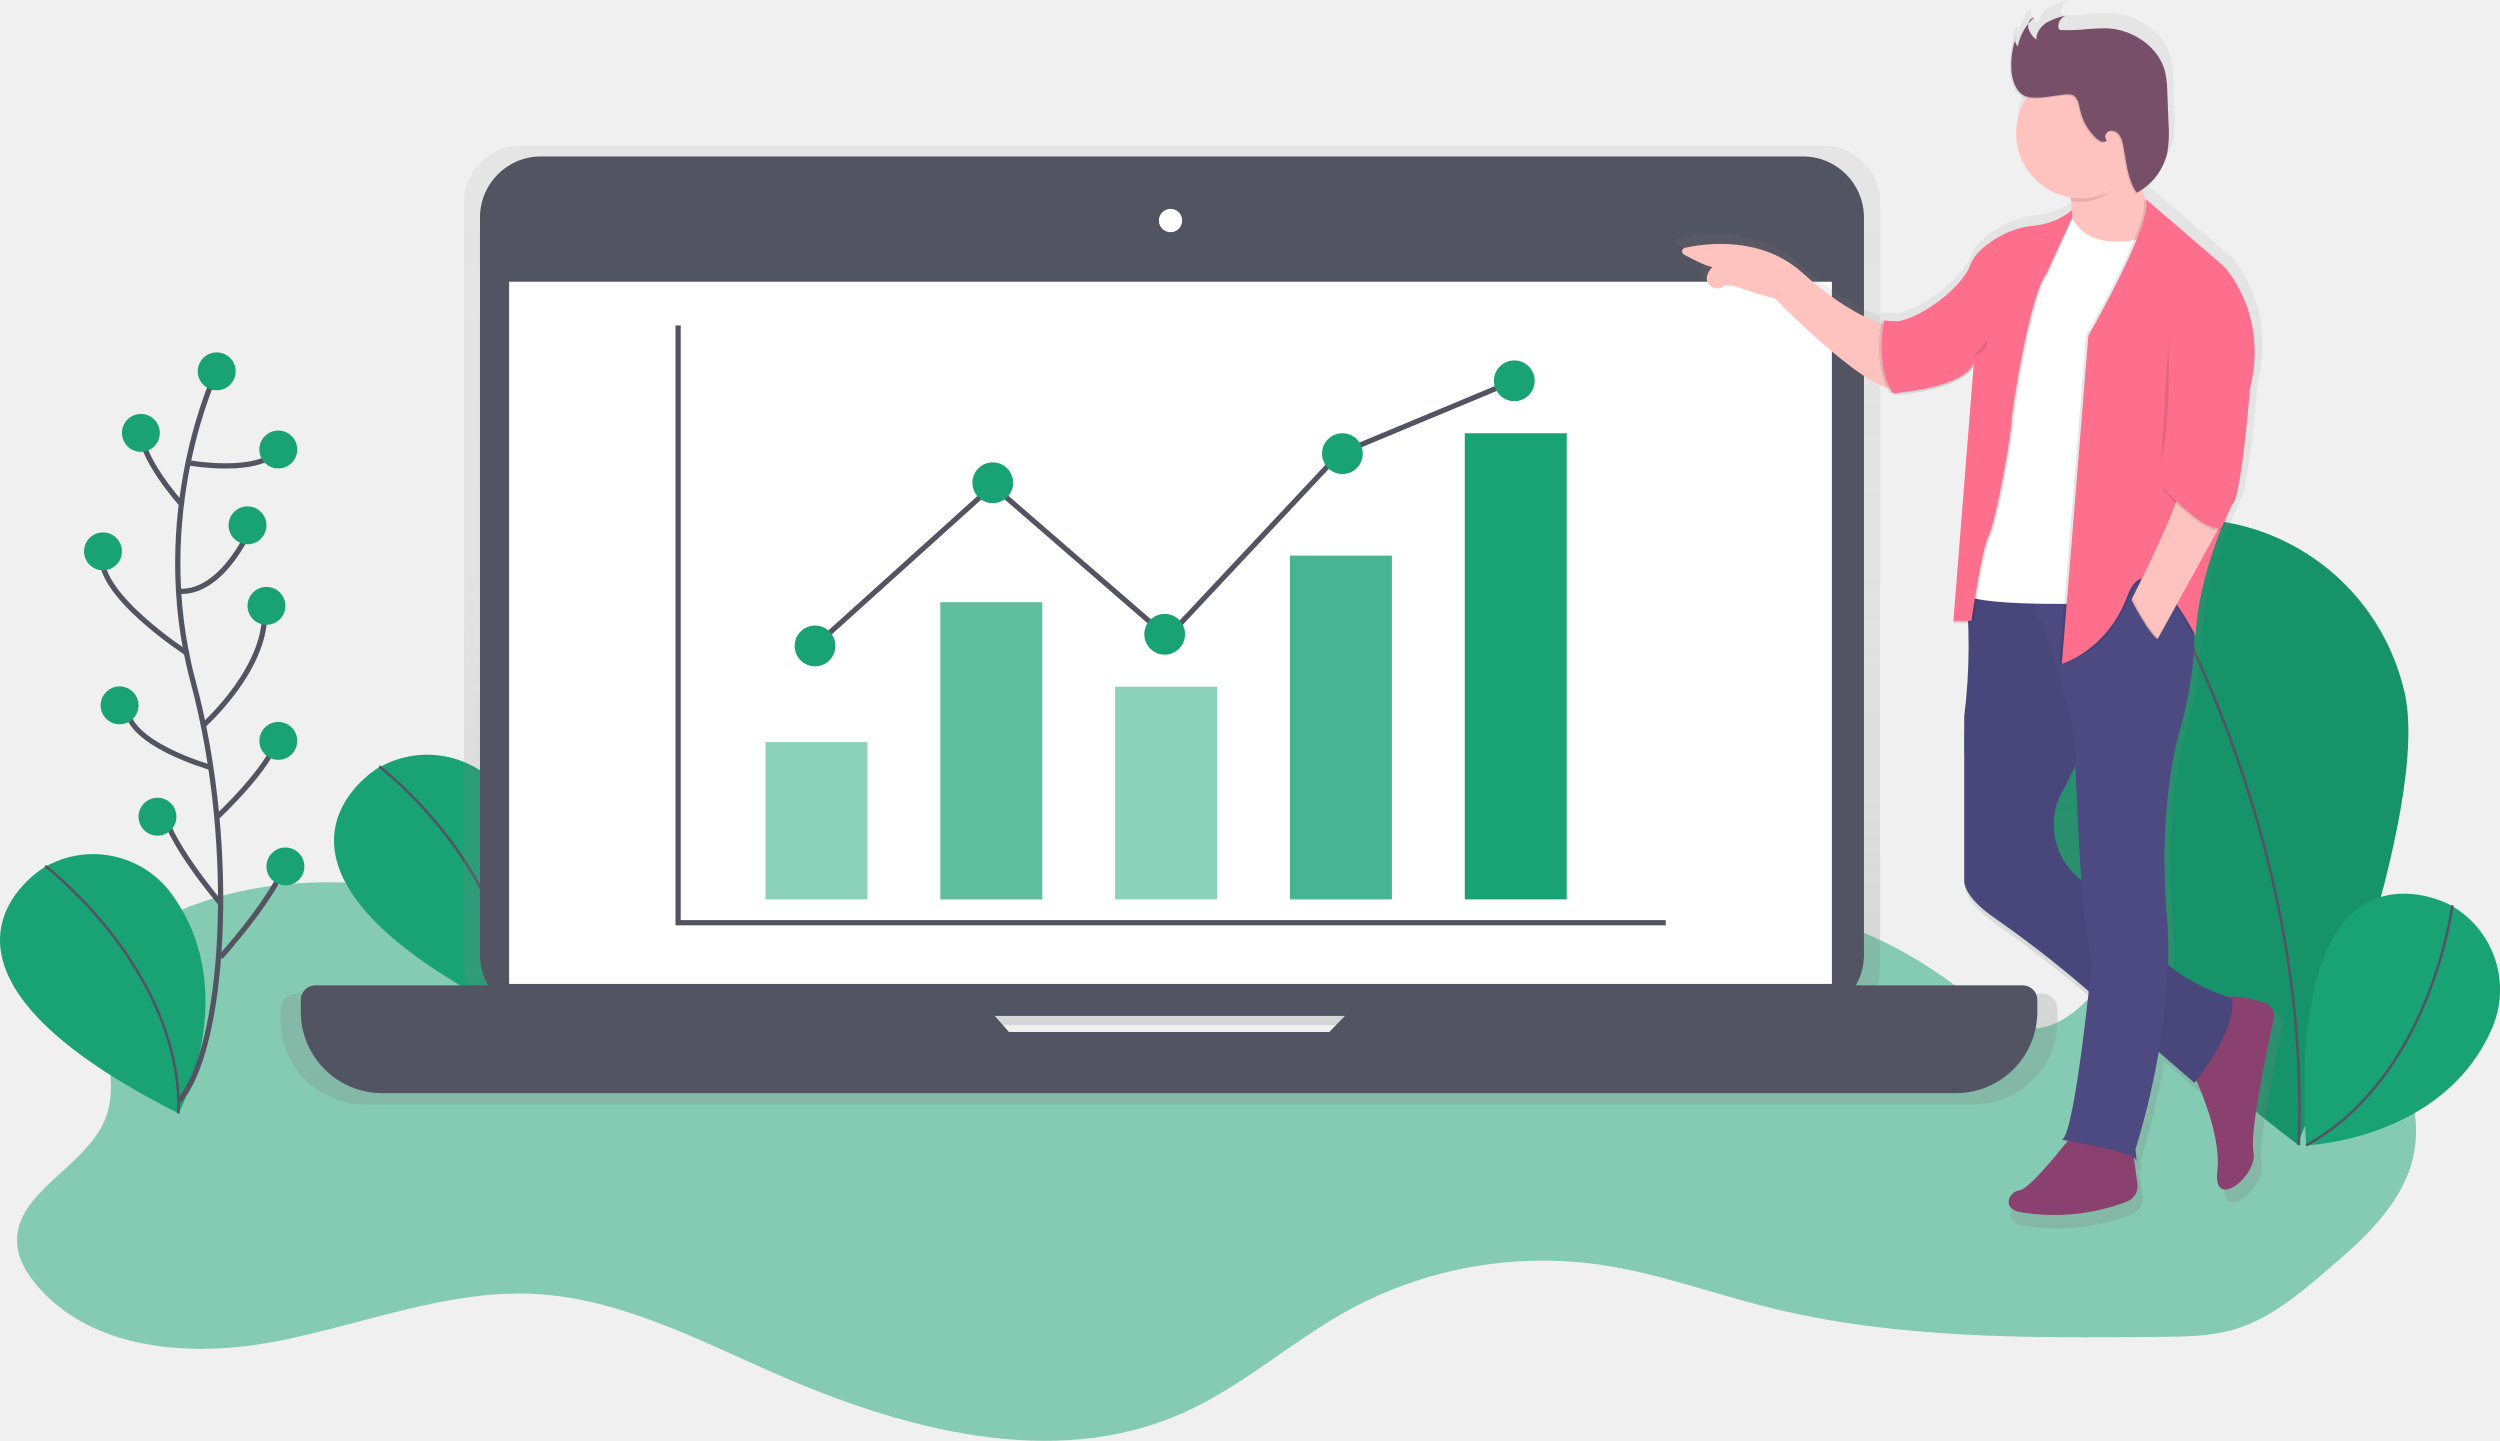
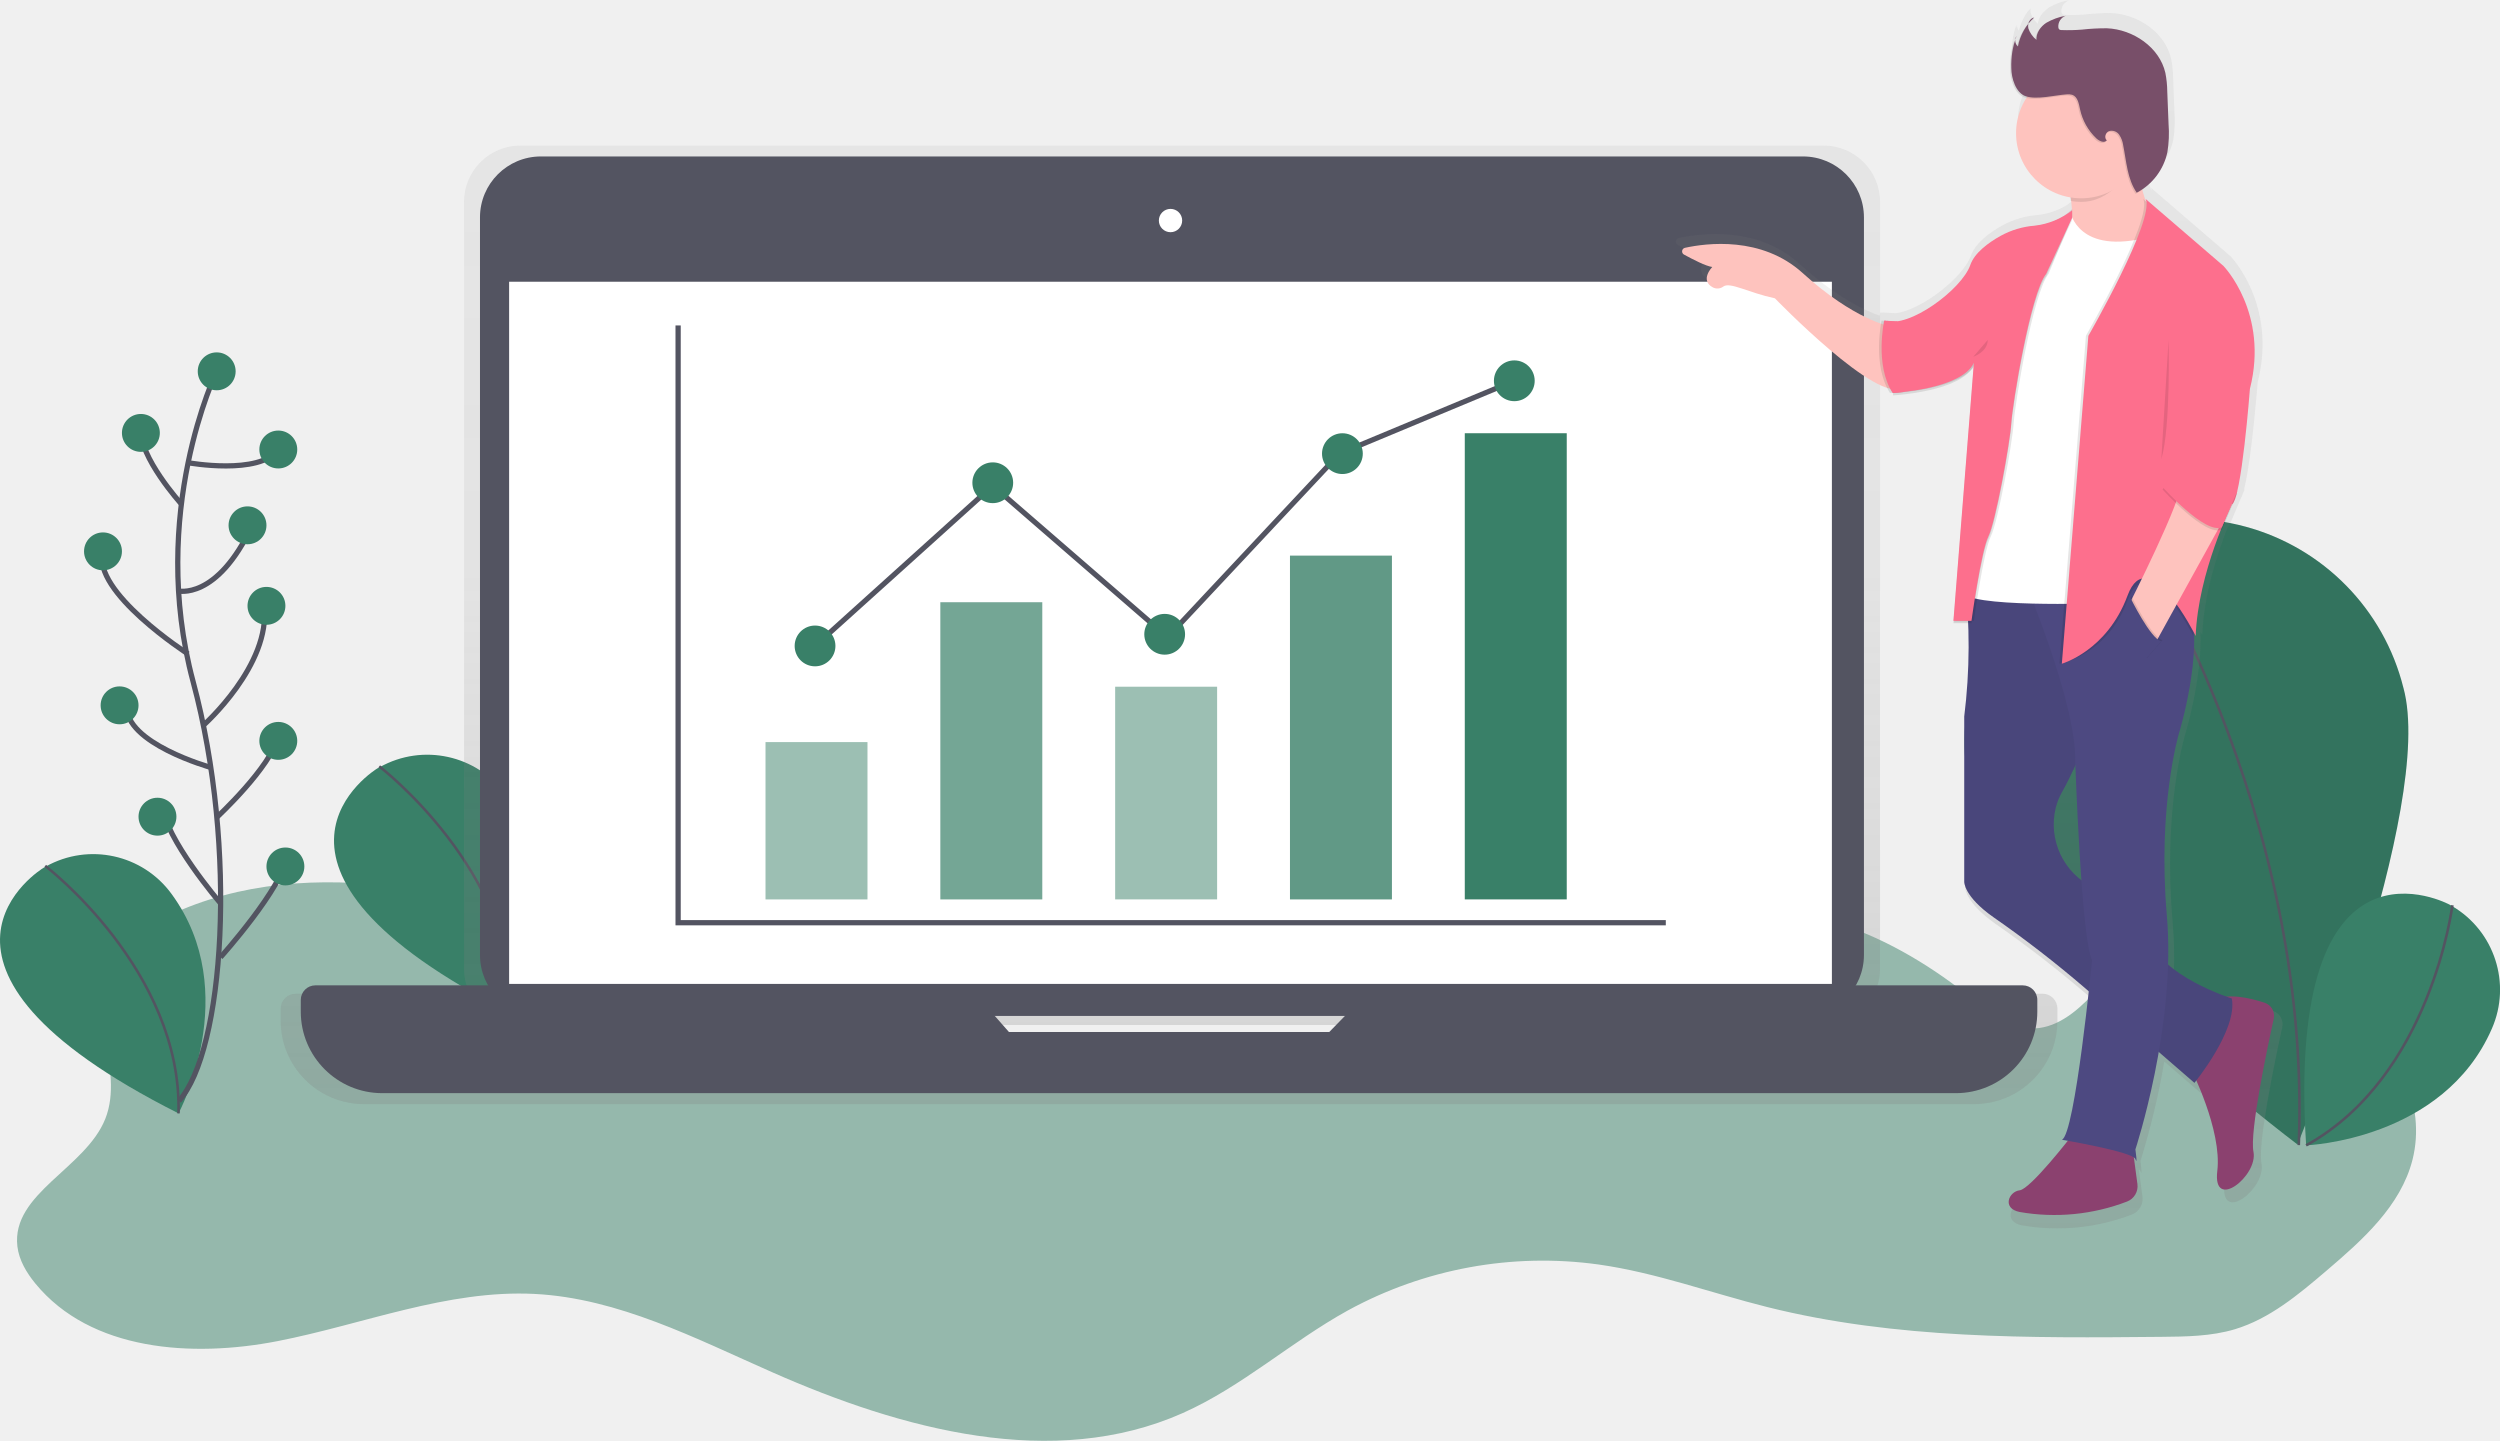
<svg xmlns="http://www.w3.org/2000/svg" xmlns:xlink="http://www.w3.org/1999/xlink" id="02a143c3-6017-4373-a226-06a05c845178" data-name="Layer 1" width="954" height="549.86" viewBox="0 0 954 549.86">
  <defs>
    <linearGradient id="6beaf3f8-3e45-4d0f-940e-4f825d2ab248" x1="569.11" y1="596.37" x2="569.11" y2="230.62" gradientUnits="userSpaceOnUse">
      <stop offset="0" stop-color="gray" stop-opacity="0.25" />
      <stop offset="0.54" stop-color="gray" stop-opacity="0.12" />
      <stop offset="1" stop-color="gray" stop-opacity="0.1" />
    </linearGradient>
    <linearGradient id="618658e0-5682-4211-900b-639feb09c488" x1="878.33" y1="643.77" x2="878.33" y2="175.07" xlink:href="#6beaf3f8-3e45-4d0f-940e-4f825d2ab248" />
  </defs>
-   <path d="M359.74,535.18c-57.68-19.93-123.63-36.8-177.52-8.16-6.83,3.63-13.56,8.2-17.24,15-9.72,17.89,5.73,41.09-1.8,60s-35.87,28.43-33.55,48.63c.61,5.28,3.47,10.06,6.84,14.18,21.11,25.79,59.81,28.4,92.52,22s64.7-19.67,98-18c32,1.65,61.44,17,90.76,29.92,49.43,21.84,107.16,37.51,156.55,15.56,22.63-10.06,41.34-27.19,63-39.15A155.06,155.06,0,0,1,733,657.6c22,3.1,43,10.9,64.53,16.28,48.9,12.21,99.94,11.81,150.33,11.33,9.38-.09,18.91-.2,27.9-2.88,13.31-4,24.29-13.21,34.86-22.22,13.89-11.83,28.52-24.83,33-42.52,5.29-21-5.66-43.32-21.9-57.59s-37-22.07-57.26-29.59c-5-1.84-10.34-3.71-15.46-2.32-3.36.92-6.19,3.16-8.7,5.57-14.38,13.84-26.53,37.25-46.14,33.49-7-1.34-12.73-6.21-18.27-10.71-29.58-24-69.37-42.53-105.07-29.27-26.11,9.7-44.54,34.61-71,43.4-18.82,6.26-39.27,3.55-59.07,4.77-28.8,1.76-56.83,11.94-85.67,11.32-73.54-1.58-134.81-71.9-208.05-65.2-5.74.52-12,1.84-15.52,6.38" transform="translate(-123 -175.07)" fill="#19a375" opacity="0.5" />
-   <path d="M267,468.29S205.89,505.18,318.58,562c0,0,24.83-46.1-2.62-83.69a37,37,0,0,0-48-10.52Z" transform="translate(-123 -175.07)" fill="#19a375" />
+   <path d="M359.74,535.18c-57.68-19.93-123.63-36.8-177.52-8.16-6.83,3.63-13.56,8.2-17.24,15-9.72,17.89,5.73,41.09-1.8,60s-35.87,28.43-33.55,48.63c.61,5.28,3.47,10.06,6.84,14.18,21.11,25.79,59.81,28.4,92.52,22s64.7-19.67,98-18c32,1.65,61.44,17,90.76,29.92,49.43,21.84,107.16,37.51,156.55,15.56,22.63-10.06,41.34-27.19,63-39.15A155.06,155.06,0,0,1,733,657.6c22,3.1,43,10.9,64.53,16.28,48.9,12.21,99.94,11.81,150.33,11.33,9.38-.09,18.91-.2,27.9-2.88,13.31-4,24.29-13.21,34.86-22.22,13.89-11.83,28.52-24.83,33-42.52,5.29-21-5.66-43.32-21.9-57.59s-37-22.07-57.26-29.59c-5-1.84-10.34-3.71-15.46-2.32-3.36.92-6.19,3.16-8.7,5.57-14.38,13.84-26.53,37.25-46.14,33.49-7-1.34-12.73-6.21-18.27-10.71-29.58-24-69.37-42.53-105.07-29.27-26.11,9.7-44.54,34.61-71,43.4-18.82,6.26-39.27,3.55-59.07,4.77-28.8,1.76-56.83,11.94-85.67,11.32-73.54-1.58-134.81-71.9-208.05-65.2-5.74.52-12,1.84-15.52,6.38" transform="translate(-123 -175.07)" fill="#398068" opacity="0.5" />
+   <path d="M267,468.29S205.89,505.18,318.58,562c0,0,24.83-46.1-2.62-83.69a37,37,0,0,0-48-10.52Z" transform="translate(-123 -175.07)" fill="#398068" />
  <path d="M267.73,467.52s52.32,40,50.86,94.45" transform="translate(-123 -175.07)" fill="none" stroke="#535461" stroke-miterlimit="10" />
-   <path d="M1040.15,437.56c12.38,45.27-40.43,174.24-40.43,174.24S888.6,527.67,876.21,482.4a85,85,0,1,1,163.93-44.85Z" transform="translate(-123 -175.07)" fill="#19a375" />
+   <path d="M1040.15,437.56c12.38,45.27-40.43,174.24-40.43,174.24S888.6,527.67,876.21,482.4a85,85,0,1,1,163.93-44.85Z" transform="translate(-123 -175.07)" fill="#398068" />
  <path d="M1040.15,437.56c12.38,45.27-40.43,174.24-40.43,174.24S888.6,527.67,876.21,482.4a85,85,0,1,1,163.93-44.85Z" transform="translate(-123 -175.07)" opacity="0.1" />
  <path d="M936.21,378.27s69.17,104.42,64,233.78" transform="translate(-123 -175.07)" fill="none" stroke="#535461" stroke-miterlimit="10" />
-   <path d="M1057.8,520.3s-62.72-34.12-54.78,91.83c0,0,52.32-1.87,70.89-44.55a37,37,0,0,0-15.19-46.75Z" transform="translate(-123 -175.07)" fill="#19a375" />
+   <path d="M1057.8,520.3s-62.72-34.12-54.78,91.83c0,0,52.32-1.87,70.89-44.55a37,37,0,0,0-15.19-46.75Z" transform="translate(-123 -175.07)" fill="#398068" />
  <path d="M1058.83,520.52s-8.1,65.38-55.81,91.61" transform="translate(-123 -175.07)" fill="none" stroke="#535461" stroke-miterlimit="10" />
-   <path d="M139.56,506.26s-61.14,36.88,51.56,93.67c0,0,24.83-46.1-2.62-83.69a37,37,0,0,0-48-10.52Z" transform="translate(-123 -175.07)" fill="#19a375" />
+   <path d="M139.56,506.26s-61.14,36.88,51.56,93.67c0,0,24.83-46.1-2.62-83.69a37,37,0,0,0-48-10.52Z" transform="translate(-123 -175.07)" fill="#398068" />
  <path d="M140.26,505.49s52.32,40,50.86,94.45" transform="translate(-123 -175.07)" fill="none" stroke="#535461" stroke-miterlimit="10" />
  <path d="M902.43,554.27H838.18a21.42,21.42,0,0,0,2.24-9.57V252.14a21.51,21.51,0,0,0-21.51-21.51H321.58a21.51,21.51,0,0,0-21.51,21.51V544.71a21.42,21.42,0,0,0,2.24,9.57H235.79A5.69,5.69,0,0,0,230.1,560v4.59a31.82,31.82,0,0,0,31.82,31.82H876.3a31.82,31.82,0,0,0,31.82-31.82V560A5.69,5.69,0,0,0,902.43,554.27Zm-395.89,18.2L501,566.22H637.78l-6.1,6.26Z" transform="translate(-123 -175.07)" fill="url(#6beaf3f8-3e45-4d0f-940e-4f825d2ab248)" />
  <rect x="183.16" y="59.7" width="528.12" height="327.99" rx="23.26" ry="23.26" fill="#535461" />
  <rect x="194.28" y="107.51" width="504.77" height="267.95" fill="#fff" />
  <circle cx="446.67" cy="84.16" r="4.45" fill="#fff" />
  <path d="M647.6,551.08l-17.34,17.79H508l-15.67-17.79H243.34a5.56,5.56,0,0,0-5.56,5.56v4.48a31.1,31.1,0,0,0,31.1,31.1H869.34a31.1,31.1,0,0,0,31.1-31.1v-4.48a5.56,5.56,0,0,0-5.56-5.56Z" transform="translate(-123 -175.07)" fill="#535461" />
  <polyline points="258.77 124.19 258.77 352.11 635.67 352.11" fill="none" stroke="#535461" stroke-miterlimit="10" stroke-width="2" />
-   <rect x="292.12" y="283.18" width="38.91" height="60.04" fill="#19a375" opacity="0.5" />
-   <rect x="358.83" y="229.81" width="38.91" height="113.41" fill="#19a375" opacity="0.7" />
-   <rect x="425.54" y="262.05" width="38.91" height="81.16" fill="#19a375" opacity="0.5" />
-   <rect x="492.25" y="212.02" width="38.91" height="131.2" fill="#19a375" opacity="0.8" />
-   <rect x="558.96" y="165.32" width="38.91" height="177.89" fill="#19a375" />
+   <rect x="292.12" y="283.18" width="38.91" height="60.04" fill="#398068" opacity="0.5" />
+   <rect x="358.83" y="229.81" width="38.91" height="113.41" fill="#398068" opacity="0.7" />
+   <rect x="425.54" y="262.05" width="38.91" height="81.16" fill="#398068" opacity="0.5" />
+   <rect x="492.25" y="212.02" width="38.91" height="131.2" fill="#398068" opacity="0.8" />
+   <rect x="558.96" y="165.32" width="38.91" height="177.89" fill="#398068" />
  <polyline points="311.02 246.49 378.84 185.34 445.55 243.15 511.15 173.11 577.86 145.31" fill="none" stroke="#535461" stroke-miterlimit="10" stroke-width="2" />
-   <circle cx="311.02" cy="246.49" r="7.78" fill="#19a375" />
-   <circle cx="444.44" cy="242.04" r="7.78" fill="#19a375" />
-   <circle cx="512.26" cy="173.11" r="7.78" fill="#19a375" />
-   <circle cx="378.84" cy="184.22" r="7.78" fill="#19a375" />
-   <circle cx="577.86" cy="145.31" r="7.78" fill="#19a375" />
+   <circle cx="311.02" cy="246.49" r="7.78" fill="#398068" />
+   <circle cx="444.44" cy="242.04" r="7.78" fill="#398068" />
+   <circle cx="512.26" cy="173.11" r="7.78" fill="#398068" />
+   <circle cx="378.84" cy="184.22" r="7.78" fill="#398068" />
+   <circle cx="577.86" cy="145.31" r="7.78" fill="#398068" />
  <path d="M990.31,560.82c-4.1-1.35-10.18-2.91-15-2.36-4.59-1.67-15.38-6-22.75-12.52a164.07,164.07,0,0,0-.49-19.22c-3.77-42.87,4.71-71.13,4.71-71.13s6.66-21.56,5.93-39.45c.43.81.67,1.29.67,1.29.58-15.43,5.84-31.4,9.78-41.35a3.32,3.32,0,0,0,.44-.16L978,365.48a9.06,9.06,0,0,0,.83-1.93l.71-1.65-.21-.09c.07-.27.14-.56.21-.85h0c2.81-11.89,5-40.09,5-40.09,7.54-29.68-10.36-48-10.36-48l-30.38-26.14a3.85,3.85,0,0,1,.3,1.07l-.25-.22c-.43-1.23-.9-2.7-1.36-4.38a23.1,23.1,0,0,0,3-2.57,23.33,23.33,0,0,0,6.81-12.15,46.07,46.07,0,0,0,.45-11l-.5-12.61a40,40,0,0,0-.75-7.35c-2.29-10-12.54-17-22.83-17.46a83.45,83.45,0,0,0-9.8.52,65.93,65.93,0,0,1-8,.17,1.44,1.44,0,0,1-.86-.23,1.26,1.26,0,0,1-.37-.87,4.34,4.34,0,0,1,1.06-3.25,4,4,0,0,1,1.38-.79l-.73.17a4,4,0,0,1,1.2-.65,23.29,23.29,0,0,0-7.58,2.75,9.79,9.79,0,0,0-1.77,1.49,7.73,7.73,0,0,0-2.56,4.76,8.86,8.86,0,0,1-2.7-4,4,4,0,0,1,0-1.94q-.27.33-.52.68c0-.07,0-.14,0-.21a20.22,20.22,0,0,0-4,8.14,3.17,3.17,0,0,1-.72-2.34c-.15.47-.29.94-.42,1.41a3.26,3.26,0,0,1,0-.94,32.21,32.21,0,0,0-1.57,11.18c0,3.78,1.68,9.67,5.73,11,.21.07.42.12.64.17a25.43,25.43,0,0,0,17.15,38.84q.1.69.19,1.45l.16,0c.11,1,.2,2.1.26,3.22a21.67,21.67,0,0,1-3.34,2.68,27.54,27.54,0,0,1-11.12,3.68,33.1,33.1,0,0,0-13.37,4c-4.85,2.71-10.2,6.66-11.88,11.46-2.8,8-18.22,20.45-28.56,22l-3.68-.21-.27-.08v.07l-.9-.05-.05,0h-.24v.05l-.93-.05s-.09.43-.22,1.19c-5.2-1.79-16.25-6.75-30.63-19.8-16-14.53-37.65-11.67-46-9.84a1.43,1.43,0,0,0-.38,2.65c3.37,1.85,8.59,4.54,11,4.84,0,0-5,5.23.32,8a3.86,3.86,0,0,0,4-.39c2.58-1.89,9.75,2.39,20.14,4.62,0,0,29.32,30.34,43.88,35a20.93,20.93,0,0,0,1.11,1.93l.9-.07,0,.07H845l.11,1s22.64-1.19,30-9.41a11.79,11.79,0,0,0,1.43-1.53l-7.87,99h.07l-.07.94h5.79A218.25,218.25,0,0,1,872.89,449v64.54s-.3,5.68,11.5,14a441.06,441.06,0,0,1,35.72,27.69l1.43,1.24c-2.17,19.75-6.71,56.56-10.5,57.93l2.34.41c-4,5.07-15.36,19-18.82,19.37-4.24.47-7.07,7.07,0,8.48a79.21,79.21,0,0,0,42-4.14,6.41,6.41,0,0,0,4-6.82l-1.37-10.4a1.46,1.46,0,0,1,.6.63c.94,2.83,0-3.77,0-3.77a294.73,294.73,0,0,0,9.11-38l14,12.1s.28-.35.77-1c3.43,7.78,9.55,23.7,8.18,35.36-1.88,16,16,1.88,14.13-7.54-1.52-7.62,5.28-39.92,7.93-52A5.37,5.37,0,0,0,990.31,560.82Z" transform="translate(-123 -175.07)" fill="url(#618658e0-5682-4211-900b-639feb09c488)" />
  <path d="M844,299.49s-13.34-2.3-33.12-20.24c-15.65-14.19-36.76-11.4-44.9-9.61a1.39,1.39,0,0,0-.37,2.58c3.29,1.8,8.39,4.43,10.78,4.73,0,0-4.93,5.1.31,7.83a3.77,3.77,0,0,0,3.94-.38c2.52-1.84,9.52,2.34,19.67,4.51,0,0,39.56,40.94,48.76,34Z" transform="translate(-123 -175.07)" fill="#fec3be" />
  <path d="M912.11,243.83s3.68,15.64,0,26.68l16.56,2.3,14.72-7.36v-9.66s-6.9-14.72-5.06-31.74Z" transform="translate(-123 -175.07)" fill="#fec3be" />
  <path d="M959,582.83s12,23.46,10.12,39.1,15.64,1.84,13.8-7.36c-1.49-7.44,5.15-39,7.74-50.74a5.24,5.24,0,0,0-3.48-6.11c-5.53-1.82-14.79-4.05-19.44-.64C960.87,562.13,959,582.83,959,582.83Z" transform="translate(-123 -175.07)" fill="#8b416f" />
  <path d="M913.49,608.59s-15.64,20.24-19.78,20.7-6.9,6.9,0,8.28a77.34,77.34,0,0,0,41-4,6.26,6.26,0,0,0,3.93-6.66L936,607.21Z" transform="translate(-123 -175.07)" fill="#8b416f" />
  <path d="M887.73,393.78l-15,2a219.53,219.53,0,0,1-.18,52.73v63s-.29,5.55,11.23,13.62a430.67,430.67,0,0,1,34.88,27l41.74,36.16s16.56-20.24,14.26-32.2c0,0-27.6-8.74-31.28-23-2.11-8.16-12.81-15-21.57-19.3a26.82,26.82,0,0,1-14.35-30.44,23.47,23.47,0,0,1,2.35-5.91c7.36-12.88,17.94-41.86,17.94-41.86L907.51,397Z" transform="translate(-123 -175.07)" fill="#4d4981" />
  <path d="M887.73,393.78l-15,2a219.53,219.53,0,0,1-.18,52.73v63s-.29,5.55,11.23,13.62a430.67,430.67,0,0,1,34.88,27l41.74,36.16s16.56-20.24,14.26-32.2c0,0-27.6-8.74-31.28-23-2.11-8.16-12.81-15-21.57-19.3a26.82,26.82,0,0,1-14.35-30.44,23.47,23.47,0,0,1,2.35-5.91c7.36-12.88,17.94-41.86,17.94-41.86L907.51,397Z" transform="translate(-123 -175.07)" opacity="0.05" />
  <path d="M909.81,610s27.14,4.6,28.06,7.36,0-3.68,0-3.68,15.64-47.38,12-89.23,4.6-69.46,4.6-69.46,9.66-31.28,4.14-49.22-63.48-10.12-63.48-10.12,20.24,47.38,19.78,69.92c0,0,2.3,68.08,6.44,75.9C921.31,541.43,914.87,608.13,909.81,610Z" transform="translate(-123 -175.07)" fill="#4d4981" />
  <path d="M913,255.79s2.76,17,30.36,9.66L925,405.28s-53.36,1.84-52.9-4.6l11-84.63Z" transform="translate(-123 -175.07)" fill="#fff" />
  <path d="M913.72,254.87a22.42,22.42,0,0,1-13.29,6.31,32.33,32.33,0,0,0-13.06,3.88c-4.73,2.65-10,6.5-11.6,11.19-3.22,9.2-23.46,24.38-32.66,21.16l3.22,27.6s26.22-1.38,30.82-11.5L869.34,412h6.9s3.68-26.68,6.44-32.2,8.28-35.88,8.74-43.24,7.36-49.68,13.34-57l9-21.85Z" transform="translate(-123 -175.07)" opacity="0.1" />
  <path d="M913.72,256.25a28.47,28.47,0,0,1-14.21,5.85A32.33,32.33,0,0,0,886.46,266c-4.73,2.65-10,6.5-11.6,11.19-3.22,9.2-23.46,24.38-32.66,21.16l3.22,27.6s26.22-1.38,30.82-11.5l-7.82,98.43h6.9s3.68-26.68,6.44-32.2,8.28-35.88,8.74-43.24,7.36-49.68,13.34-57L913.72,259Z" transform="translate(-123 -175.07)" opacity="0.1" />
  <path d="M913.72,255.33a28.47,28.47,0,0,1-14.21,5.85,32.33,32.33,0,0,0-13.06,3.88c-4.73,2.65-10,6.5-11.6,11.19-3.22,9.2-23.46,24.38-32.66,21.16l3.22,27.6s26.22-1.38,30.82-11.5L868.42,412h6.9s3.68-26.68,6.44-32.2,8.28-35.88,8.74-43.24,7.36-49.68,13.34-57l9.89-21.39Z" transform="translate(-123 -175.07)" fill="#fd6f8d" />
  <path d="M937.18,237.62c-.6-4.36.6-7.08,1.15-12.19l-26.22,19.78s.63,2.67,1.11,6.58a25,25,0,0,0,4,.32C926.32,252.11,932.87,245,937.18,237.62Z" transform="translate(-123 -175.07)" opacity="0.1" />
  <circle cx="794.17" cy="50.83" r="24.84" fill="#fec3be" />
  <path d="M890.06,201.55a31.44,31.44,0,0,1,2-12.29,3.07,3.07,0,0,0,.52,4,19.68,19.68,0,0,1,6.24-11.06c-1.77.29-2.68,2.48-2.24,4.22a9.6,9.6,0,0,0,3.07,4.32c-.15-2.63,1.59-5.09,3.79-6.53a22.74,22.74,0,0,1,7.4-2.68,4.29,4.29,0,0,0-2.84,4.4,1.23,1.23,0,0,0,.37.85,1.41,1.41,0,0,0,.84.22,64.38,64.38,0,0,0,7.77-.17,81.49,81.49,0,0,1,9.57-.51c10,.42,20.05,7.25,22.29,17a39.09,39.09,0,0,1,.73,7.18l.49,12.31a45,45,0,0,1-.44,10.76,22.8,22.8,0,0,1-11.71,15.48c-3.61-5.23-3.93-11.95-5.18-18.18a9.2,9.2,0,0,0-1.56-4,3.51,3.51,0,0,0-3.85-1.3c-1.35.54-1.93,2.6-.81,3.52-1,1.18-2.87.3-4-.75a21.48,21.48,0,0,1-6.23-11.13c-.45-2.14-.9-4.78-3-5.51a5.58,5.58,0,0,0-2.22-.15c-4.38.3-11.23,2.11-15.47.72C891.7,211,890.06,205.24,890.06,201.55Z" transform="translate(-123 -175.07)" opacity="0.1" />
  <path d="M890.52,201.09a31.44,31.44,0,0,1,2-12.29,3.07,3.07,0,0,0,.52,4,19.68,19.68,0,0,1,6.24-11.06c-1.77.29-2.68,2.48-2.24,4.22a9.6,9.6,0,0,0,3.07,4.32c-.15-2.63,1.59-5.09,3.79-6.53a22.74,22.74,0,0,1,7.4-2.68,4.29,4.29,0,0,0-2.84,4.4,1.23,1.23,0,0,0,.37.85,1.41,1.41,0,0,0,.84.22,64.38,64.38,0,0,0,7.77-.17,81.49,81.49,0,0,1,9.57-.51c10,.42,20.05,7.25,22.29,17a39.09,39.09,0,0,1,.73,7.18l.49,12.31a45,45,0,0,1-.44,10.76,22.8,22.8,0,0,1-11.71,15.48c-3.61-5.23-3.93-11.95-5.18-18.18a9.2,9.2,0,0,0-1.56-4,3.51,3.51,0,0,0-3.85-1.3c-1.35.54-1.93,2.6-.81,3.52-1,1.18-2.87.3-4-.75a21.48,21.48,0,0,1-6.23-11.13c-.45-2.14-.9-4.78-3-5.51a5.58,5.58,0,0,0-2.22-.15c-4.38.3-11.23,2.11-15.47.72C892.16,210.53,890.52,204.78,890.52,201.09Z" transform="translate(-123 -175.07)" fill="#784f69" />
  <path d="M841,297.42s-3.68,17,3.22,27.6l3.91-.32-2.13-27Z" transform="translate(-123 -175.07)" opacity="0.1" />
  <path d="M842,297.42s-3.68,17,3.22,27.6l3.91-.32-2.13-27Z" transform="translate(-123 -175.07)" fill="#fd6f8d" />
  <path d="M940.86,251l29.67,25.53s17.48,17.94,10.12,46.92c0,0-3.22,42.32-6.9,44.16,0,0-12.88,25.76-13.8,50.14,0,0-17.25-34.73-25.07-13.57s-26,24.15-26,24.15L919,303.17S944.54,258.78,940.86,251Z" transform="translate(-123 -175.07)" opacity="0.1" />
  <path d="M941.78,251l29.67,25.53s17.48,17.94,10.12,46.92c0,0-3.22,42.32-6.9,44.16,0,0-12.88,25.76-13.8,50.14,0,0-18.17-36.57-26-15.41s-25.07,26-25.07,26l10.12-125.11S945.46,258.78,941.78,251Z" transform="translate(-123 -175.07)" fill="#fd6f8d" />
  <path d="M955.35,358.83s7.36-5.06,19.32,8.74l-29.44,53.36L935.34,406S956.27,364.81,955.35,358.83Z" transform="translate(-123 -175.07)" fill="#fec3be" />
  <path d="M948.22,361.82s16.28,18.28,22.63,15.35l5.88-13.69L954.66,354Z" transform="translate(-123 -175.07)" opacity="0.1" />
  <path d="M948.22,360.9s16.28,18.28,22.63,15.35l5.88-13.69-22.07-9.48Z" transform="translate(-123 -175.07)" fill="#fd6f8d" />
  <path d="M936.34,402.51s7.75,15.88,11.88,16.8l-6,6.9-8.74-16.56Z" transform="translate(-123 -175.07)" opacity="0.1" />
  <path d="M935.88,403s7.75,15.88,11.88,16.8l-6,6.9L933,410.11Z" transform="translate(-123 -175.07)" fill="#4d4981" />
  <path d="M950.52,304.78s.92,33.12-2.76,45.54" transform="translate(-123 -175.07)" opacity="0.1" />
  <path d="M876,311.22s5.52-1.84,5.52-6.44" transform="translate(-123 -175.07)" opacity="0.1" />
  <path d="M205.69,316.76s-26.22,54.24-9,118.43,11.75,141-5.42,160" transform="translate(-123 -175.07)" fill="none" stroke="#535461" stroke-miterlimit="10" stroke-width="2" />
-   <circle cx="82.69" cy="141.7" r="7.23" fill="#19a375" />
+   <circle cx="82.69" cy="141.7" r="7.23" fill="#398068" />
  <path d="M194.79,351.65s27.18,4.9,34.41-5" transform="translate(-123 -175.07)" fill="none" stroke="#535461" stroke-miterlimit="10" stroke-width="2" />
  <path d="M192.21,367.4s-16.35-18.09-15.45-28.94" transform="translate(-123 -175.07)" fill="none" stroke="#535461" stroke-miterlimit="10" stroke-width="2" />
  <path d="M190.82,400.54s14.87,3.92,28.44-25" transform="translate(-123 -175.07)" fill="none" stroke="#535461" stroke-miterlimit="10" stroke-width="2" />
  <path d="M194.79,424.64s-37-23.81-32.49-39.17" transform="translate(-123 -175.07)" fill="none" stroke="#535461" stroke-miterlimit="10" stroke-width="2" />
  <path d="M200.57,451.89s25.92-23,23.21-45.63" transform="translate(-123 -175.07)" fill="none" stroke="#535461" stroke-miterlimit="10" stroke-width="2" />
  <path d="M203.39,467.91s-33-9.22-32-23.68" transform="translate(-123 -175.07)" fill="none" stroke="#535461" stroke-miterlimit="10" stroke-width="2" />
  <path d="M205.69,487s20.79-19.26,23.5-31" transform="translate(-123 -175.07)" fill="none" stroke="#535461" stroke-miterlimit="10" stroke-width="2" />
  <path d="M207.14,519.75s-21.33-24.9-22.24-37.55" transform="translate(-123 -175.07)" fill="none" stroke="#535461" stroke-miterlimit="10" stroke-width="2" />
  <path d="M207.14,540.36s23.87-26.52,25.67-39.17" transform="translate(-123 -175.07)" fill="none" stroke="#535461" stroke-miterlimit="10" stroke-width="2" />
-   <circle cx="53.76" cy="165.2" r="7.23" fill="#19a375" />
-   <circle cx="45.63" cy="269.16" r="7.23" fill="#19a375" />
-   <circle cx="39.3" cy="210.4" r="7.23" fill="#19a375" />
-   <circle cx="106.2" cy="171.53" r="7.23" fill="#19a375" />
-   <circle cx="106.2" cy="282.72" r="7.23" fill="#19a375" />
-   <circle cx="94.45" cy="200.46" r="7.23" fill="#19a375" />
-   <circle cx="108.91" cy="330.64" r="7.23" fill="#19a375" />
-   <circle cx="60.09" cy="311.65" r="7.23" fill="#19a375" />
-   <circle cx="101.68" cy="231.19" r="7.23" fill="#19a375" />
+   <circle cx="53.76" cy="165.2" r="7.23" fill="#398068" />
+   <circle cx="45.63" cy="269.16" r="7.23" fill="#398068" />
+   <circle cx="39.3" cy="210.4" r="7.23" fill="#398068" />
+   <circle cx="106.2" cy="171.53" r="7.23" fill="#398068" />
+   <circle cx="106.2" cy="282.72" r="7.23" fill="#398068" />
+   <circle cx="94.45" cy="200.46" r="7.23" fill="#398068" />
+   <circle cx="108.91" cy="330.64" r="7.23" fill="#398068" />
+   <circle cx="60.09" cy="311.65" r="7.23" fill="#398068" />
+   <circle cx="101.68" cy="231.19" r="7.23" fill="#398068" />
</svg>
